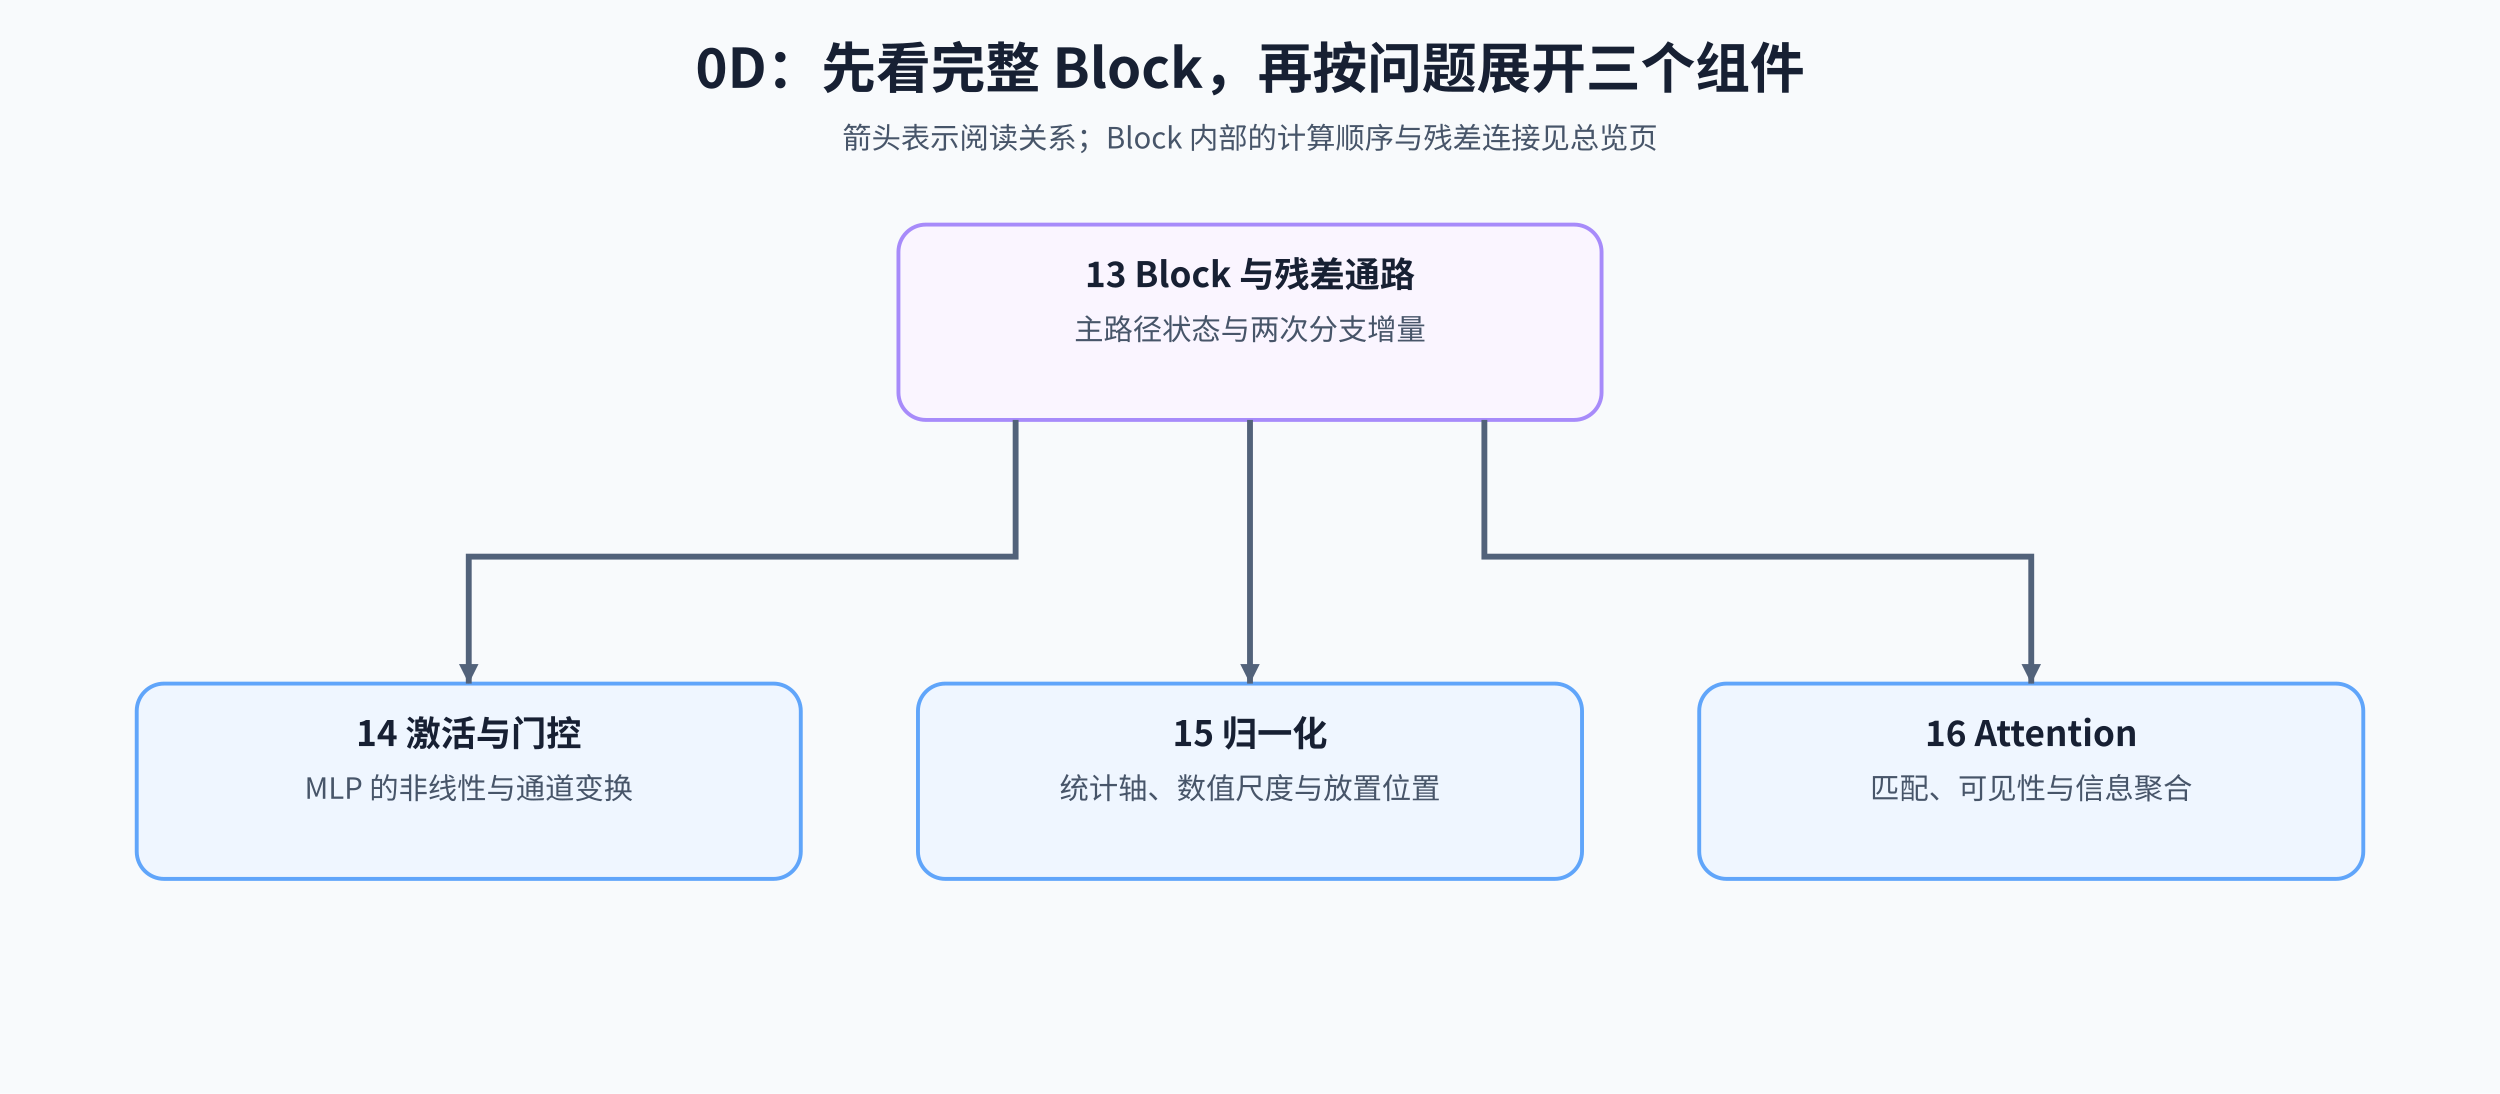
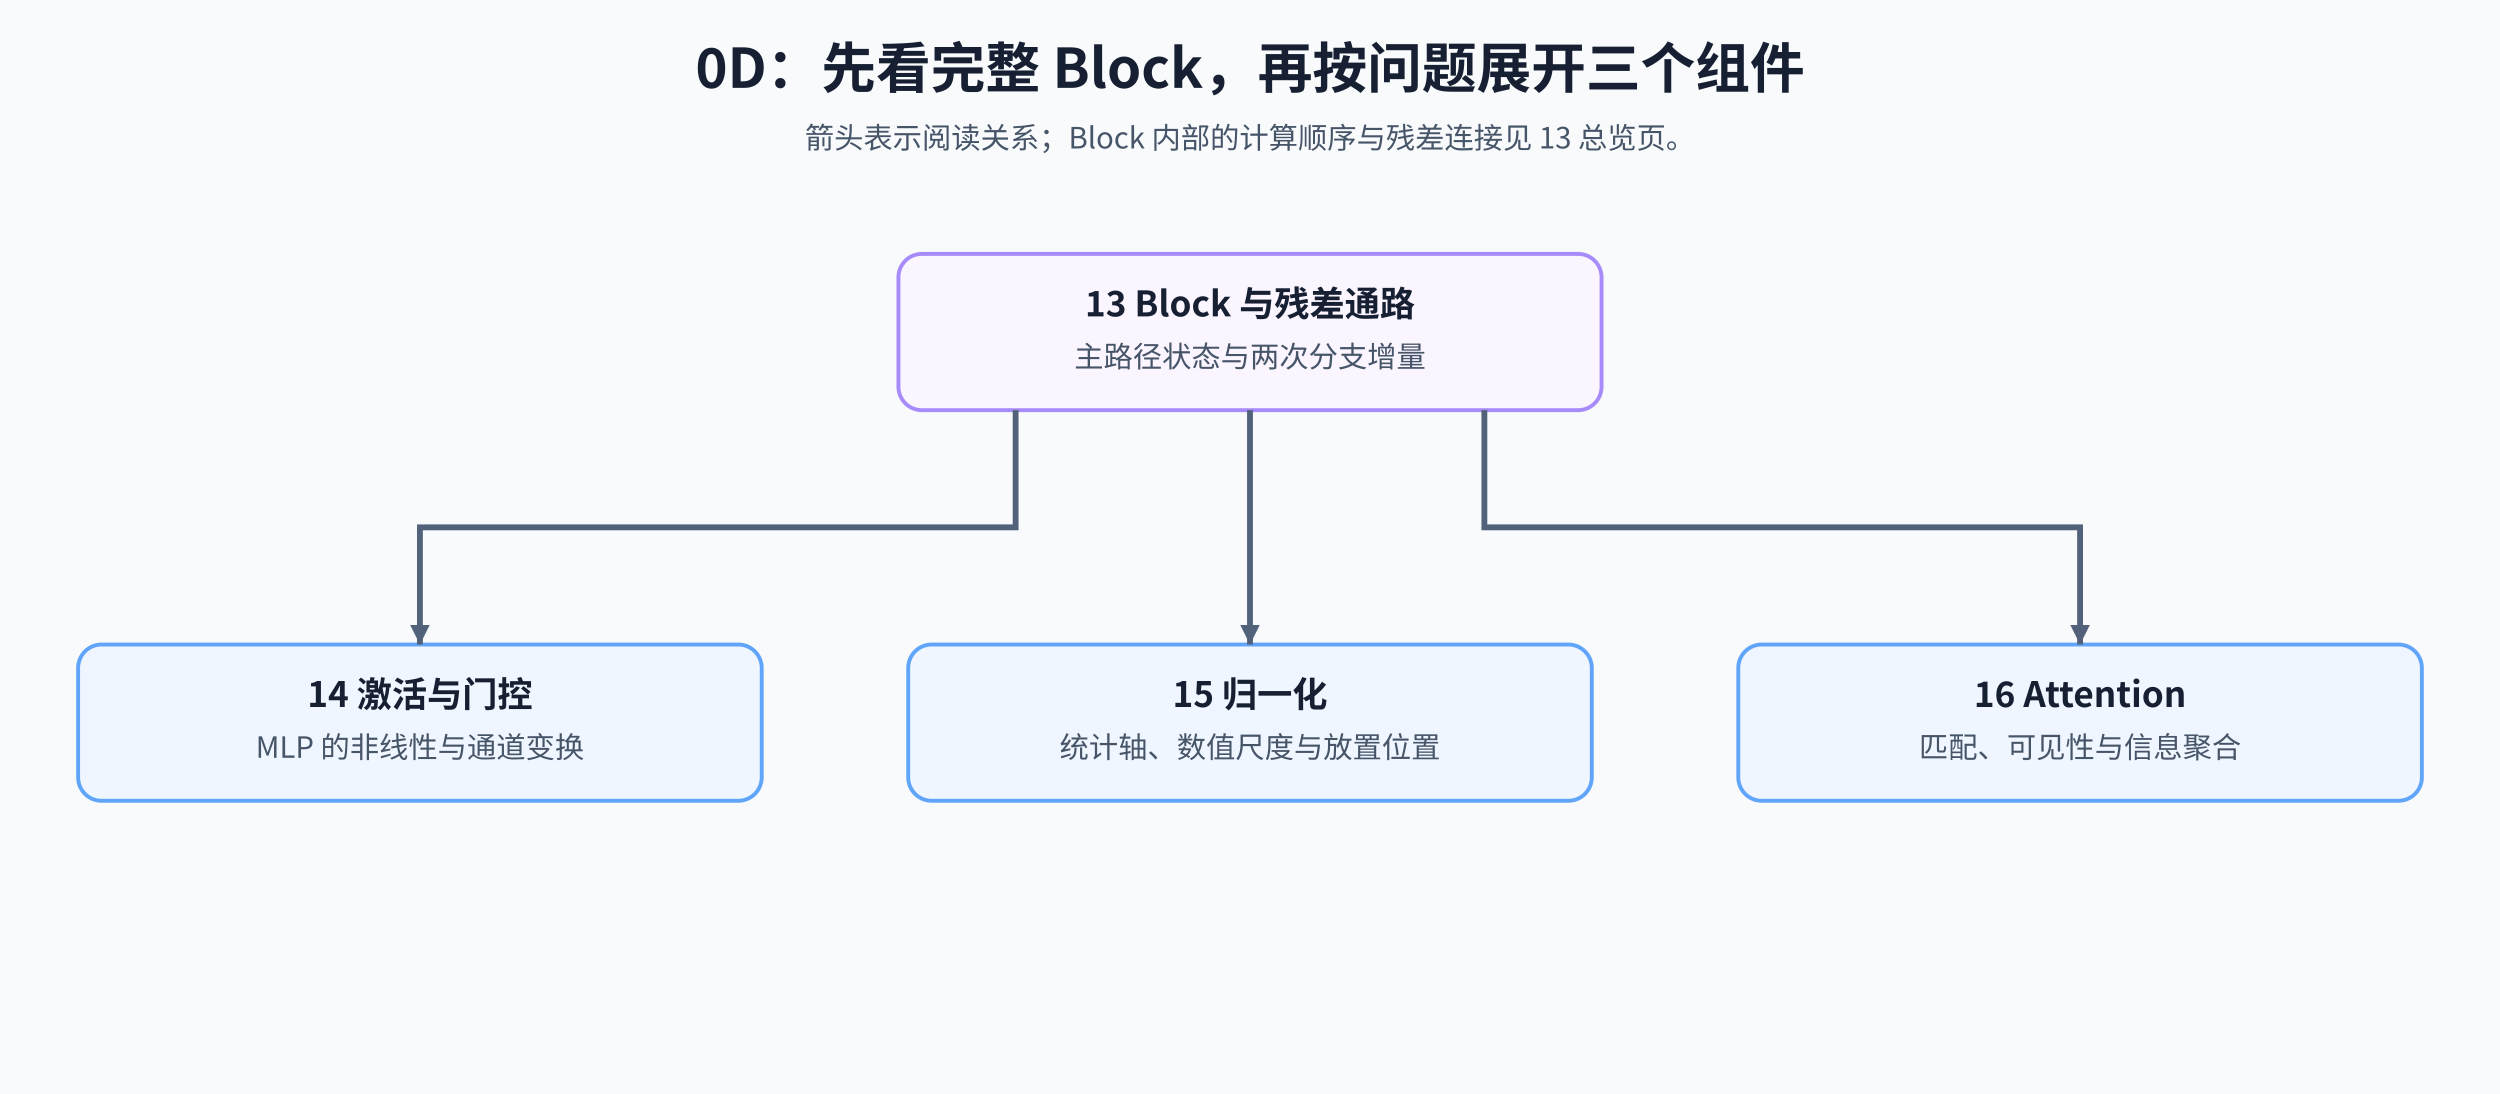
<svg xmlns="http://www.w3.org/2000/svg" width="1280" height="560" viewBox="0 0 1280 560" role="img" aria-labelledby="title desc">
  <defs>
-     <marker id="arrow" markerWidth="10" markerHeight="10" refX="10" refY="5" orient="auto" markerUnits="userSpaceOnUse">
+     <marker id="arrow" markerUnits="userSpaceOnUse" markerWidth="10" markerHeight="10" refX="10" refY="5" orient="auto">
      <path d="M0 0L10 5L0 10Z" fill="#52627a" />
    </marker>
-     <style>text{font-family:'Noto Sans CJK SC',sans-serif;fill:#172033}.title{font-size:28px;font-weight:700}.subtitle{font-size:15px;fill:#475569}.head{font-size:18px;font-weight:700}.body{font-size:15px;fill:#475569}.edge{fill:none;stroke:#52627a;stroke-width:3;marker-end:url(#arrow)}</style>
+     <style>text{font-family:'Noto Sans CJK SC',sans-serif;fill:#172033}.title{font-size:28px;font-weight:700}.note{font-size:15px;fill:#475569}.head{font-size:18px;font-weight:700}.edge{fill:none;stroke:#52627a;stroke-width:3;marker-end:url(#arrow)}.reading{stroke-dasharray:7 5}.node{stroke-width:2}</style>
  </defs>
  <rect width="1280" height="560" fill="#f8fafc" />
-   <text x="640" y="45" text-anchor="middle" class="title">0D：先看完整 Block，再按问题展开三个组件</text>
-   <text x="640" y="76" text-anchor="middle" class="subtitle">箭头表示阅读关系；Block 内部的计算顺序与残差连接见总览页</text>
-   <rect x="460" y="115" width="360" height="100" rx="14" fill="#faf5ff" stroke="#a78bfa" stroke-width="2" />
-   <text x="640" y="147" text-anchor="middle" class="head">13 Block 与残差通路</text>
-   <text x="640" y="174" text-anchor="middle" class="body">主路径状态与两次分支增量</text>
-   <rect x="70" y="350" width="340" height="100" rx="14" fill="#eff6ff" stroke="#60a5fa" stroke-width="2" />
-   <text x="240" y="382" text-anchor="middle" class="head">14 激活与门控</text>
-   <text x="240" y="409" text-anchor="middle" class="body">MLP 的非线性与通道变换</text>
-   <rect x="470" y="350" width="340" height="100" rx="14" fill="#eff6ff" stroke="#60a5fa" stroke-width="2" />
-   <text x="640" y="382" text-anchor="middle" class="head">15 归一化</text>
-   <text x="640" y="409" text-anchor="middle" class="body">统计轴、数值尺度与放置位置</text>
-   <rect x="870" y="350" width="340" height="100" rx="14" fill="#eff6ff" stroke="#60a5fa" stroke-width="2" />
-   <text x="1040" y="382" text-anchor="middle" class="head">16 Attention</text>
-   <text x="1040" y="409" text-anchor="middle" class="body">匹配、可见性与信息聚合</text>
-   <path d="M520 215V285H240V350" class="edge" />
-   <path d="M640 215V350" class="edge" />
-   <path d="M760 215V285H1040V350" class="edge" />
+   <text class="title" x="640" y="45" text-anchor="middle">0D：先看完整 Block，再按问题展开三个组件</text>
+   <text class="note" x="640" y="76" text-anchor="middle">箭头表示阅读关系；Block 内部的计算顺序与残差连接见 13 总览页。</text>
+   <rect class="node" x="460" y="130" width="360" height="80" rx="12" fill="#faf5ff" stroke="#a78bfa" />
+   <text class="head" x="640" y="162" text-anchor="middle">13 Block 与残差通路</text>
+   <text class="note" x="640" y="188" text-anchor="middle">主路径状态与两次分支增量</text>
+   <rect class="node" x="40" y="330" width="350" height="80" rx="12" fill="#eff6ff" stroke="#60a5fa" />
+   <text class="head" x="215" y="362" text-anchor="middle">14 激活与门控</text>
+   <text class="note" x="215" y="388" text-anchor="middle">MLP 的非线性与通道变换</text>
+   <rect class="node" x="465" y="330" width="350" height="80" rx="12" fill="#eff6ff" stroke="#60a5fa" />
+   <text class="head" x="640" y="362" text-anchor="middle">15 归一化</text>
+   <text class="note" x="640" y="388" text-anchor="middle">统计轴、数值尺度与放置位置</text>
+   <rect class="node" x="890" y="330" width="350" height="80" rx="12" fill="#eff6ff" stroke="#60a5fa" />
+   <text class="head" x="1065" y="362" text-anchor="middle">16 Attention</text>
+   <text class="note" x="1065" y="388" text-anchor="middle">匹配、可见性与信息聚合</text>
+   <path class="edge" d="M520 210V270H215V330" />
+   <path class="edge" d="M640 210V330" />
+   <path class="edge" d="M760 210V270H1065V330" />
</svg>
